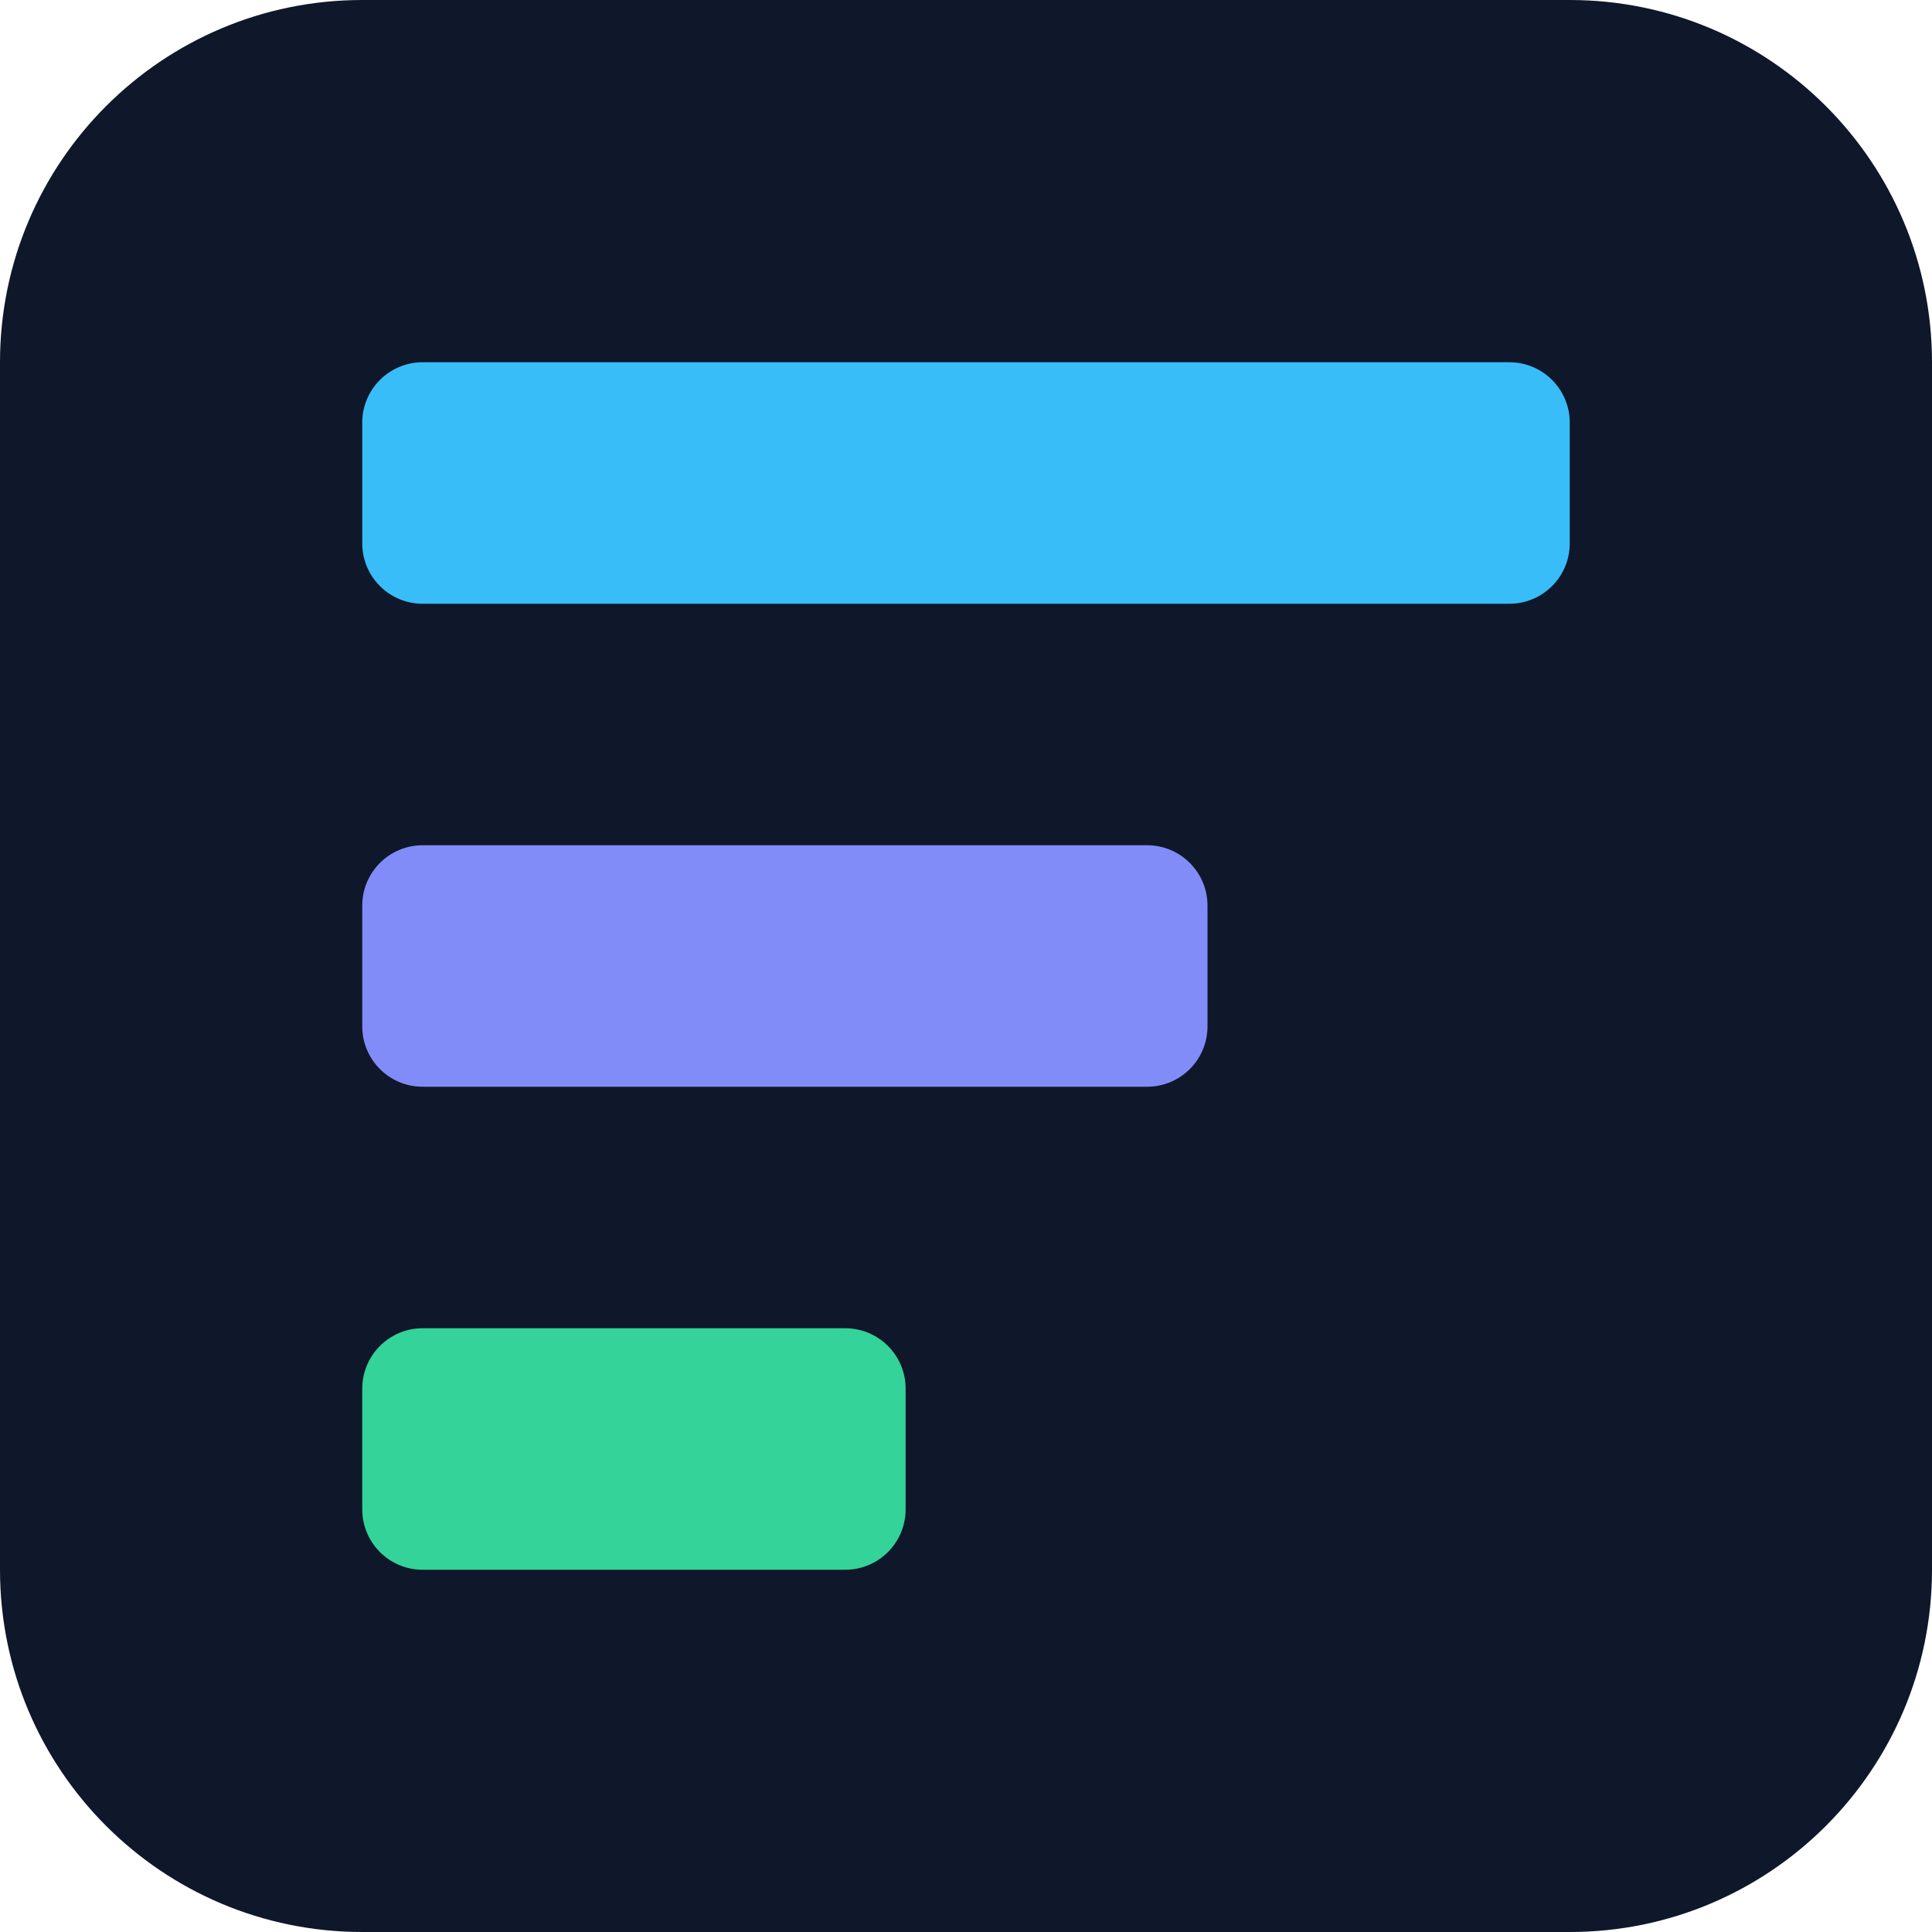
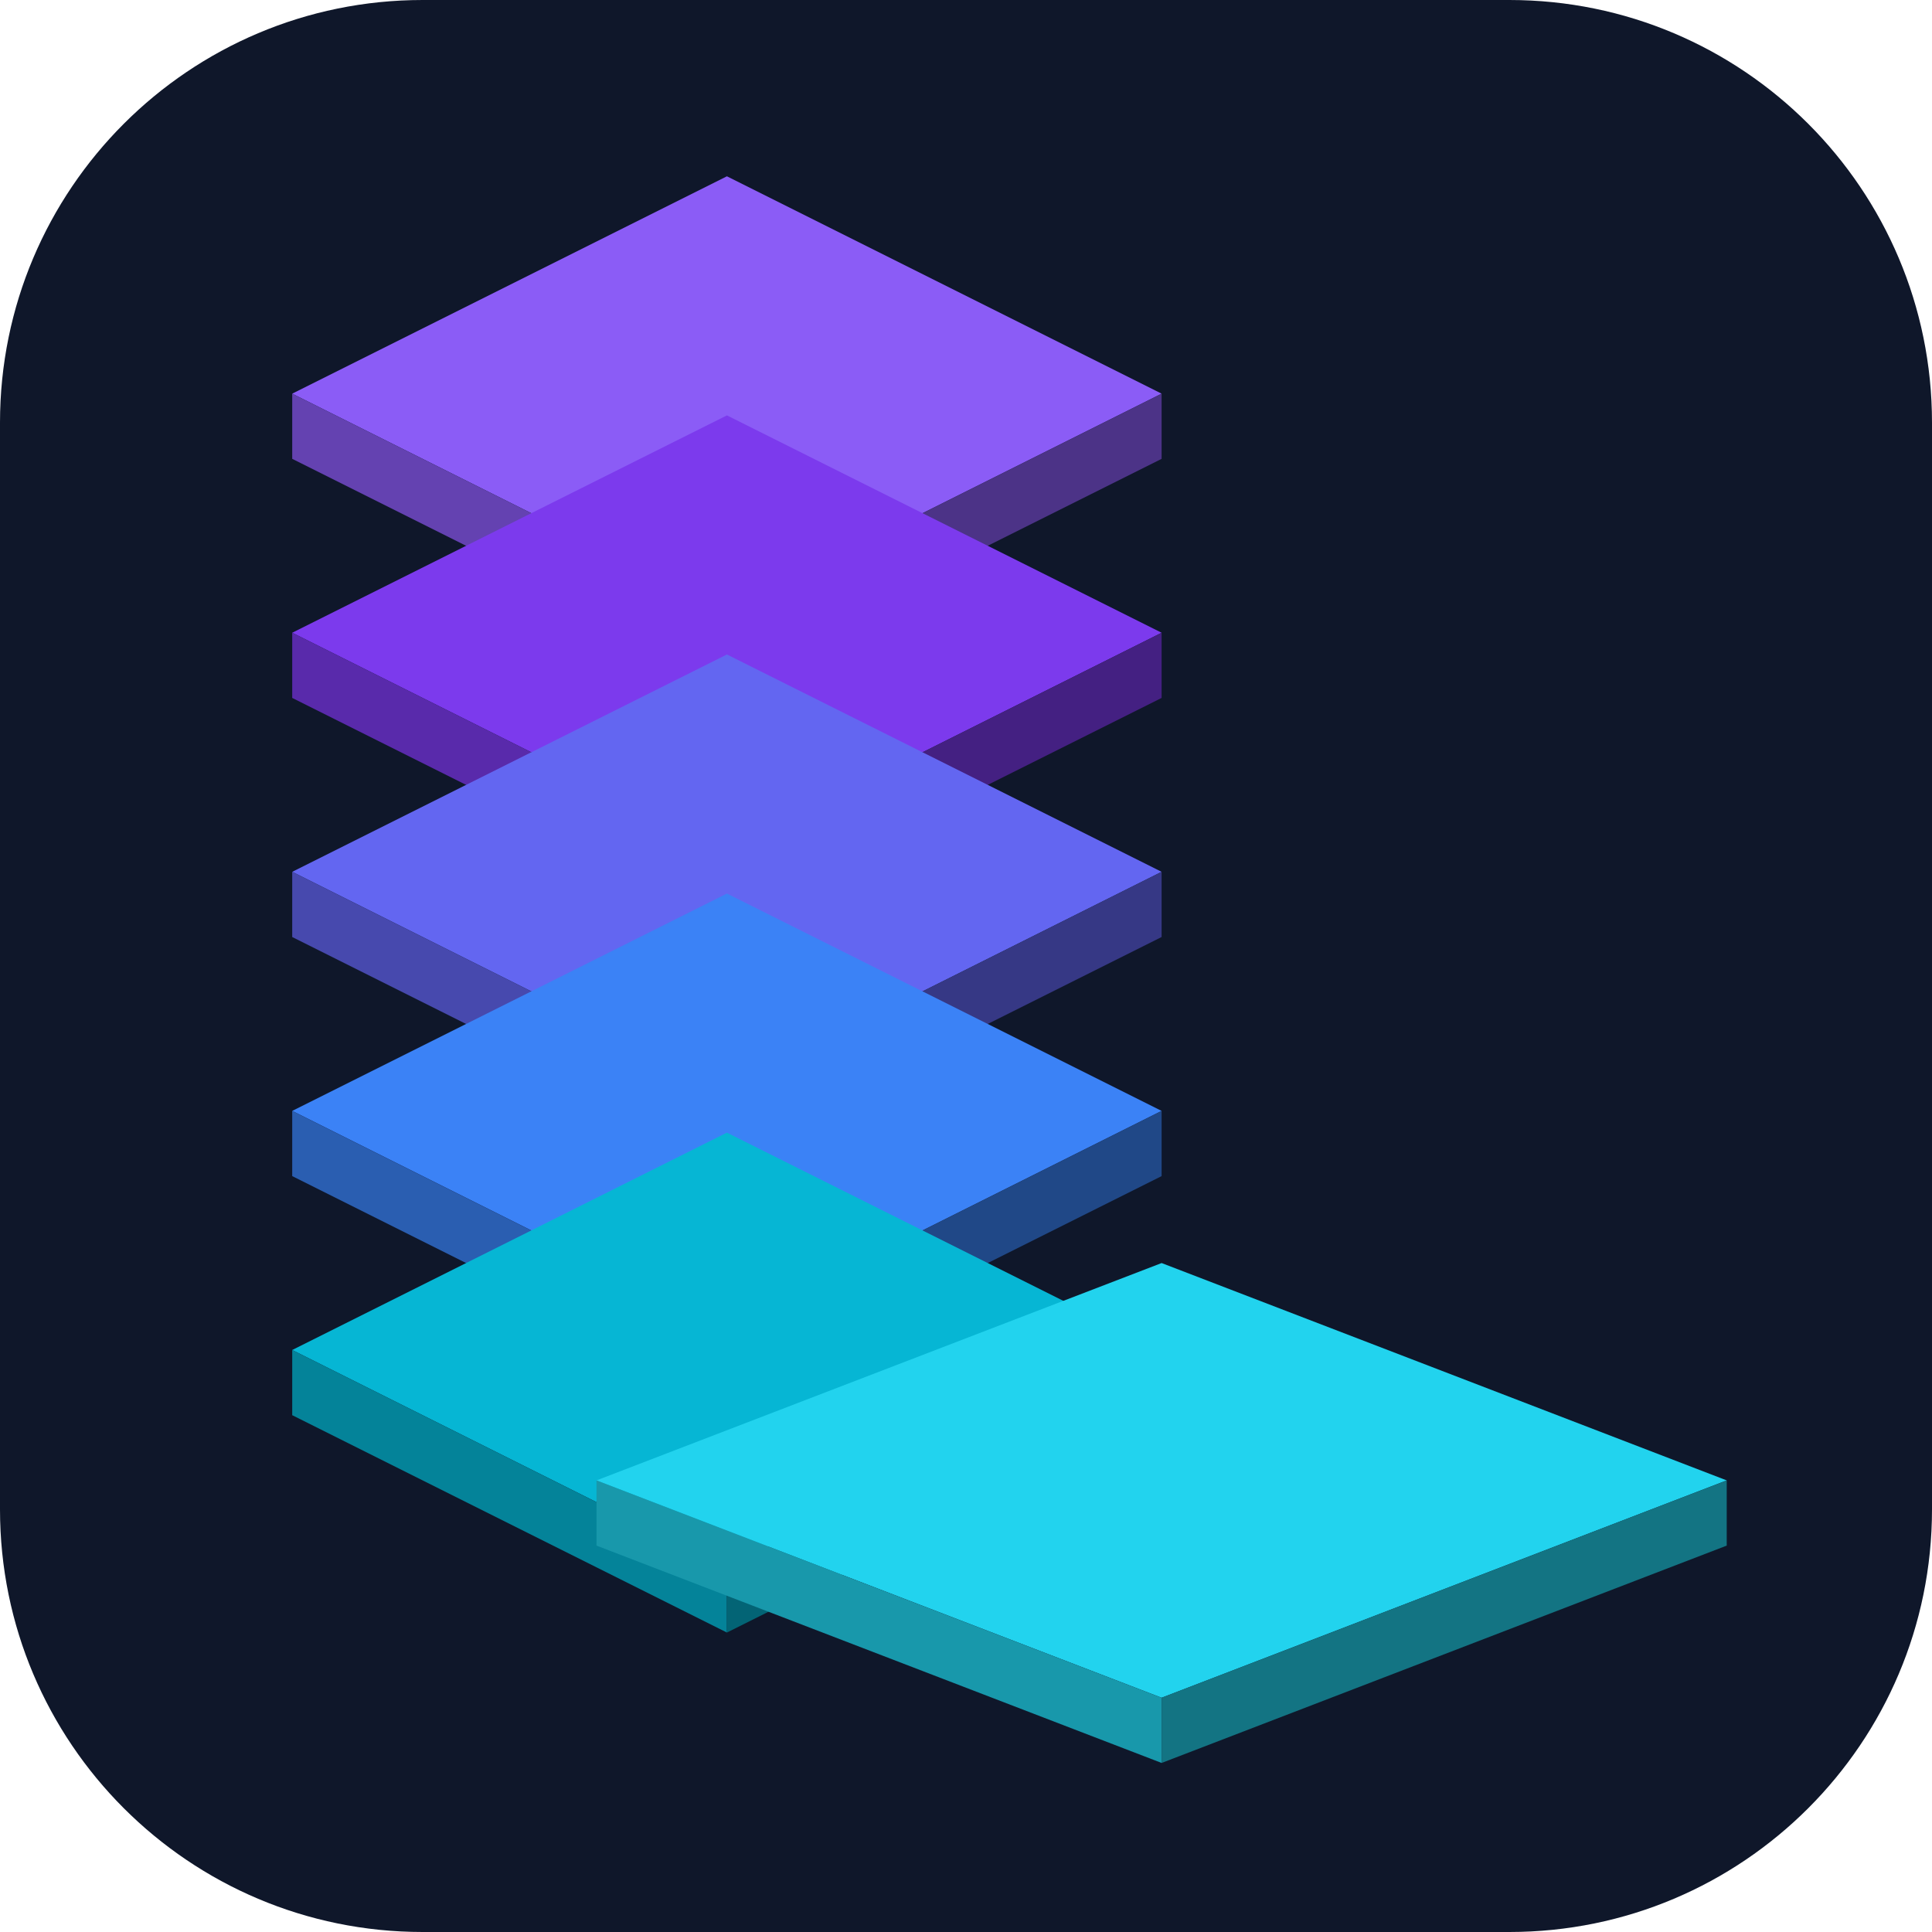
<svg xmlns="http://www.w3.org/2000/svg" viewBox="0 0 32 32">
-   <rect width="32" height="32" rx="6" fill="#0f172a" />
-   <rect x="6" y="6" width="20" height="4" rx="1" fill="#38bdf8" />
-   <rect x="6" y="14" width="14" height="4" rx="1" fill="#818cf8" />
-   <rect x="6" y="22" width="9" height="4" rx="1" fill="#34d399" />
+   <rect width="32" height="32" rx="7" fill="#0f172a" />
+   <g transform="translate(3.4,2.2) scale(0.36)">
+     <polygon points="24,2 44,12 24,22 4,12" fill="#8b5cf6" />
+     <polygon points="4,12 24,22 24,25 4,15" fill="rgb(100,66,177)" />
+     <polygon points="24,22 44,12 44,15 24,25" fill="rgb(76,51,135)" />
+     <polygon points="24,13 44,23 24,33 4,23" fill="#7c3aed" />
+     <polygon points="4,23 24,33 24,36 4,26" fill="rgb(89,42,171)" />
+     <polygon points="24,33 44,23 44,26 24,36" fill="rgb(68,32,130)" />
+     <polygon points="24,24 44,34 24,44 4,34" fill="#6366f1" />
+     <polygon points="4,34 24,44 24,47 4,37" fill="rgb(71,73,174)" />
+     <polygon points="24,44 44,34 44,37 24,47" fill="rgb(54,56,133)" />
+     <polygon points="24,35 44,45 24,55 4,45" fill="#3b82f6" />
+     <polygon points="4,45 24,55 24,58 4,48" fill="rgb(42,94,177)" />
+     <polygon points="24,55 44,45 44,48 24,58" fill="rgb(32,72,135)" />
+     <polygon points="24,46 44,56 24,66 4,56" fill="#06b6d4" />
+     <polygon points="4,56 24,66 24,69 4,59" fill="rgb(4,131,153)" />
+     <polygon points="24,66 44,56 44,59 24,69" fill="rgb(3,100,117)" />
+     <polygon points="44,52 70,62 44,72 18,62" fill="#22d3ee" />
+     <polygon points="18,62 44,72 44,75 18,65" fill="rgb(24,152,171)" />
+     <polygon points="44,72 70,62 70,65 44,75" fill="rgb(19,116,131)" />
+   </g>
</svg>
